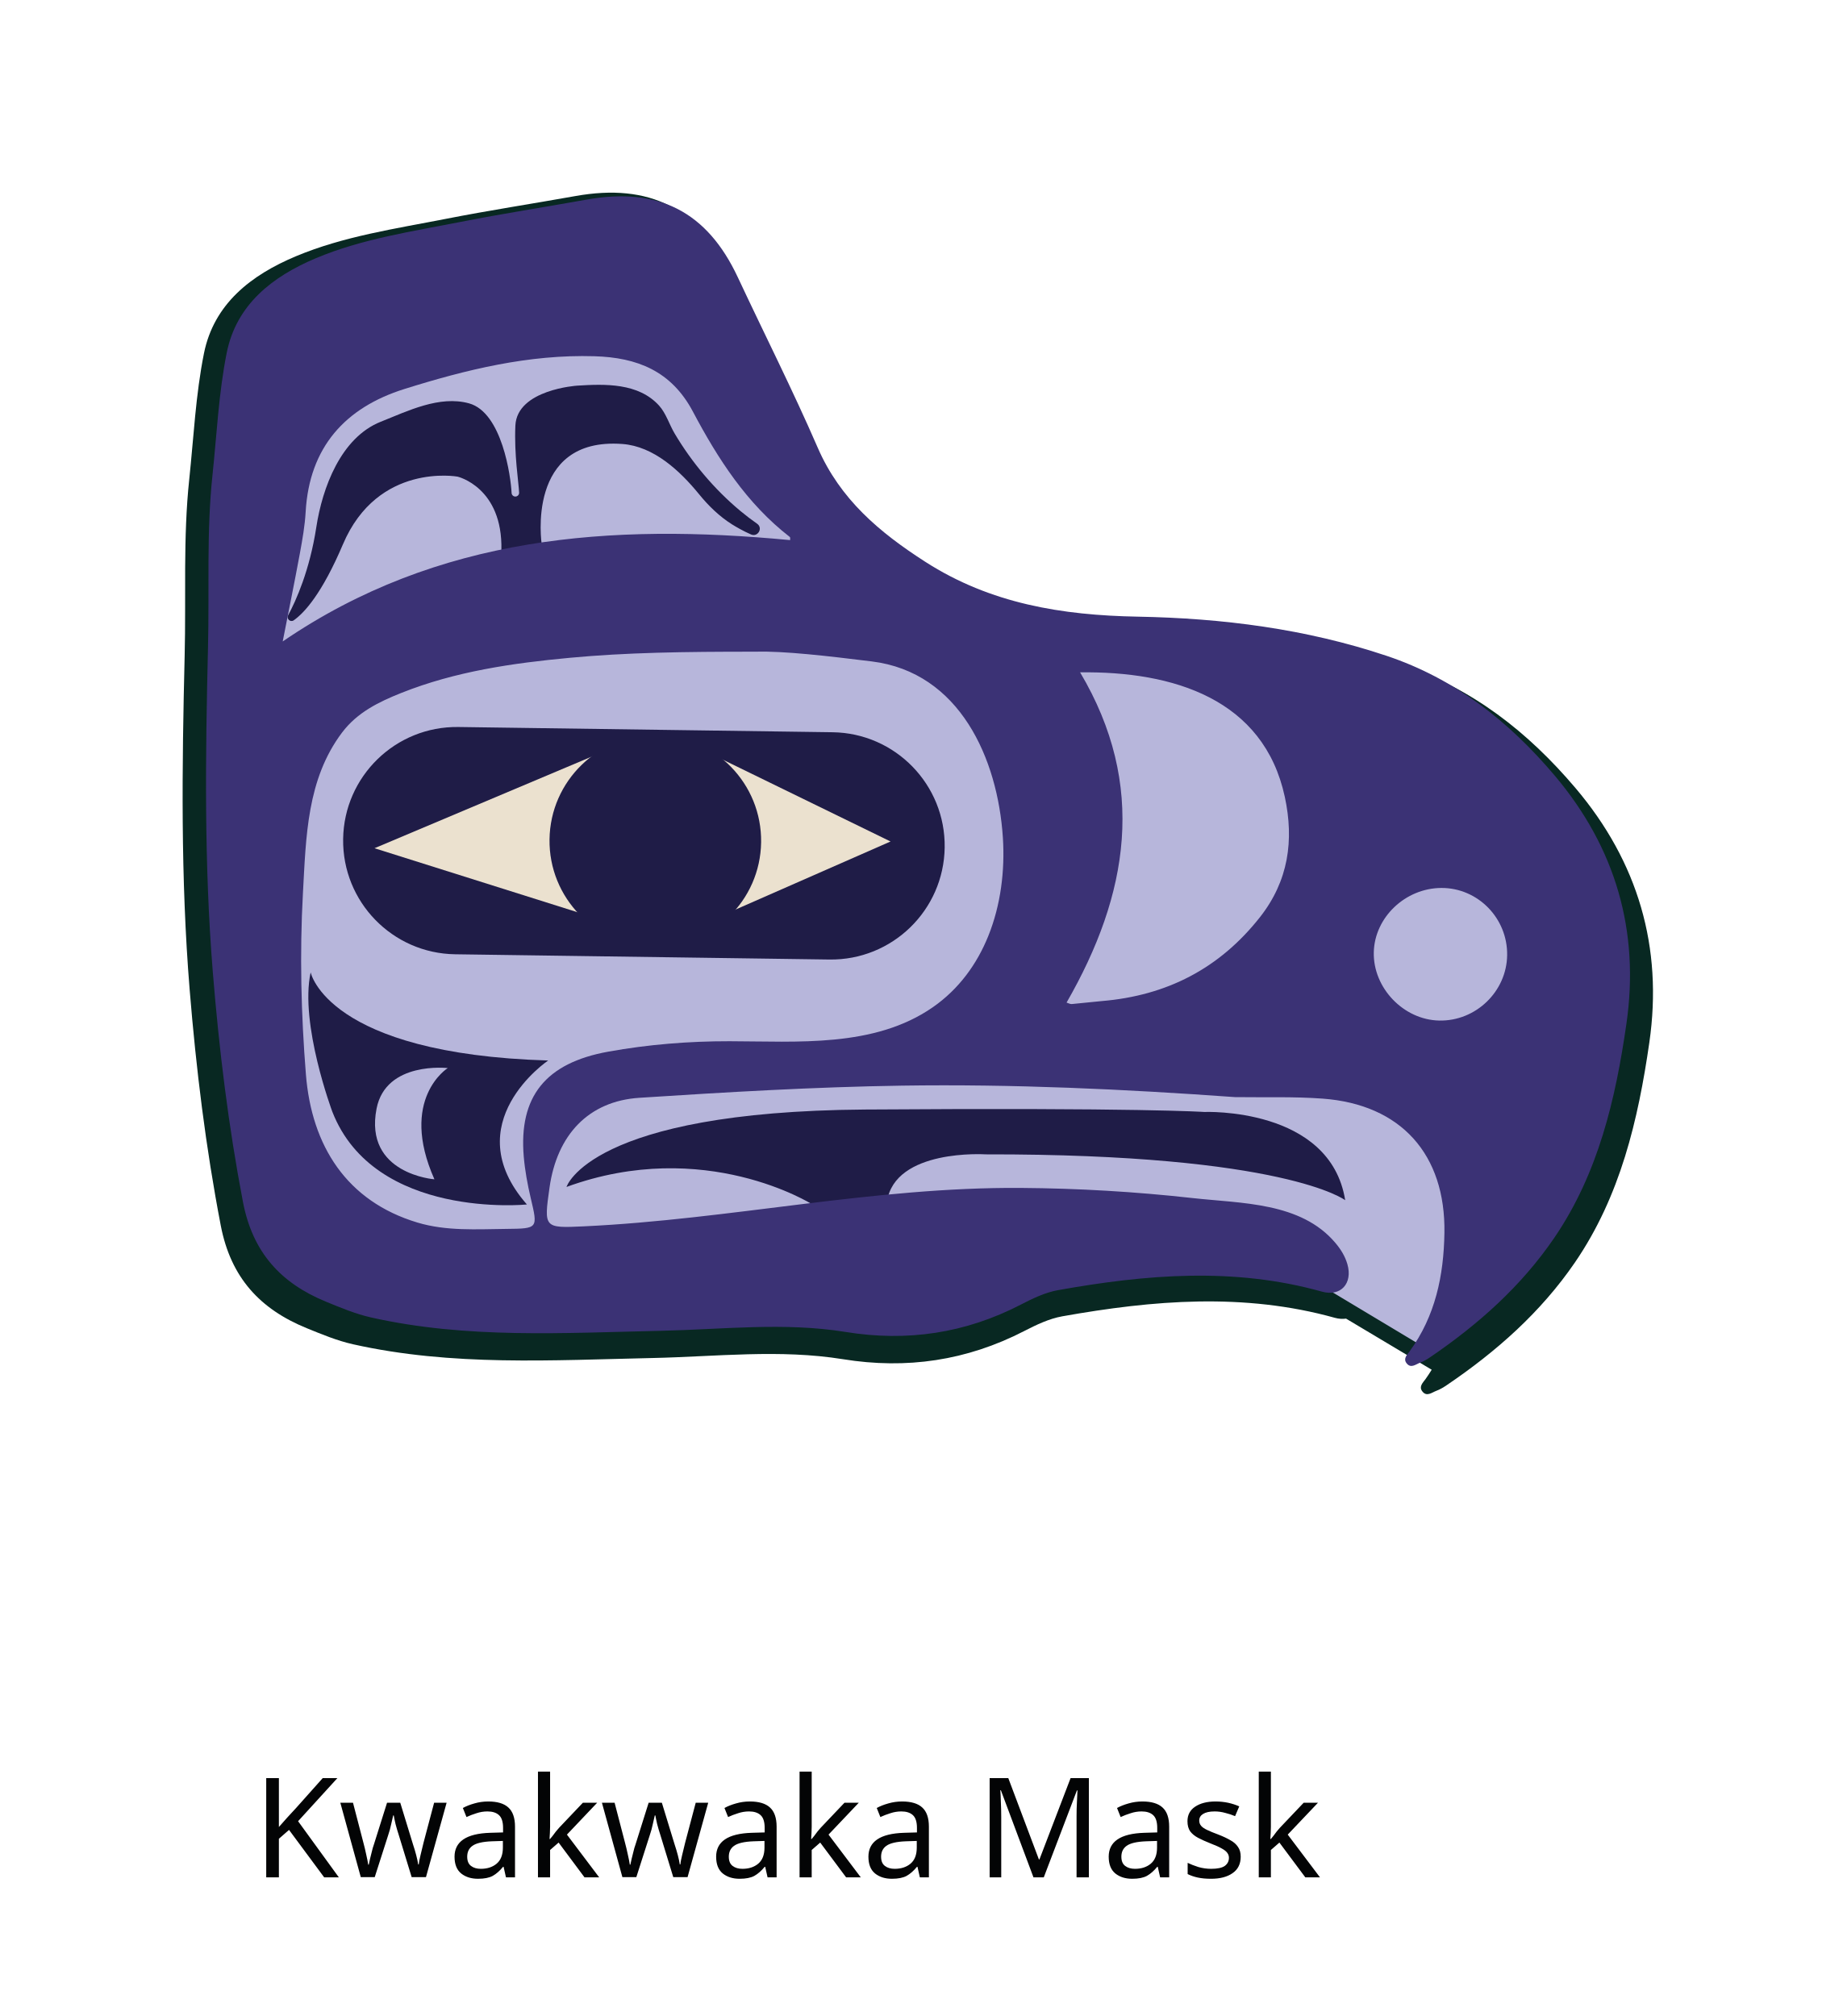
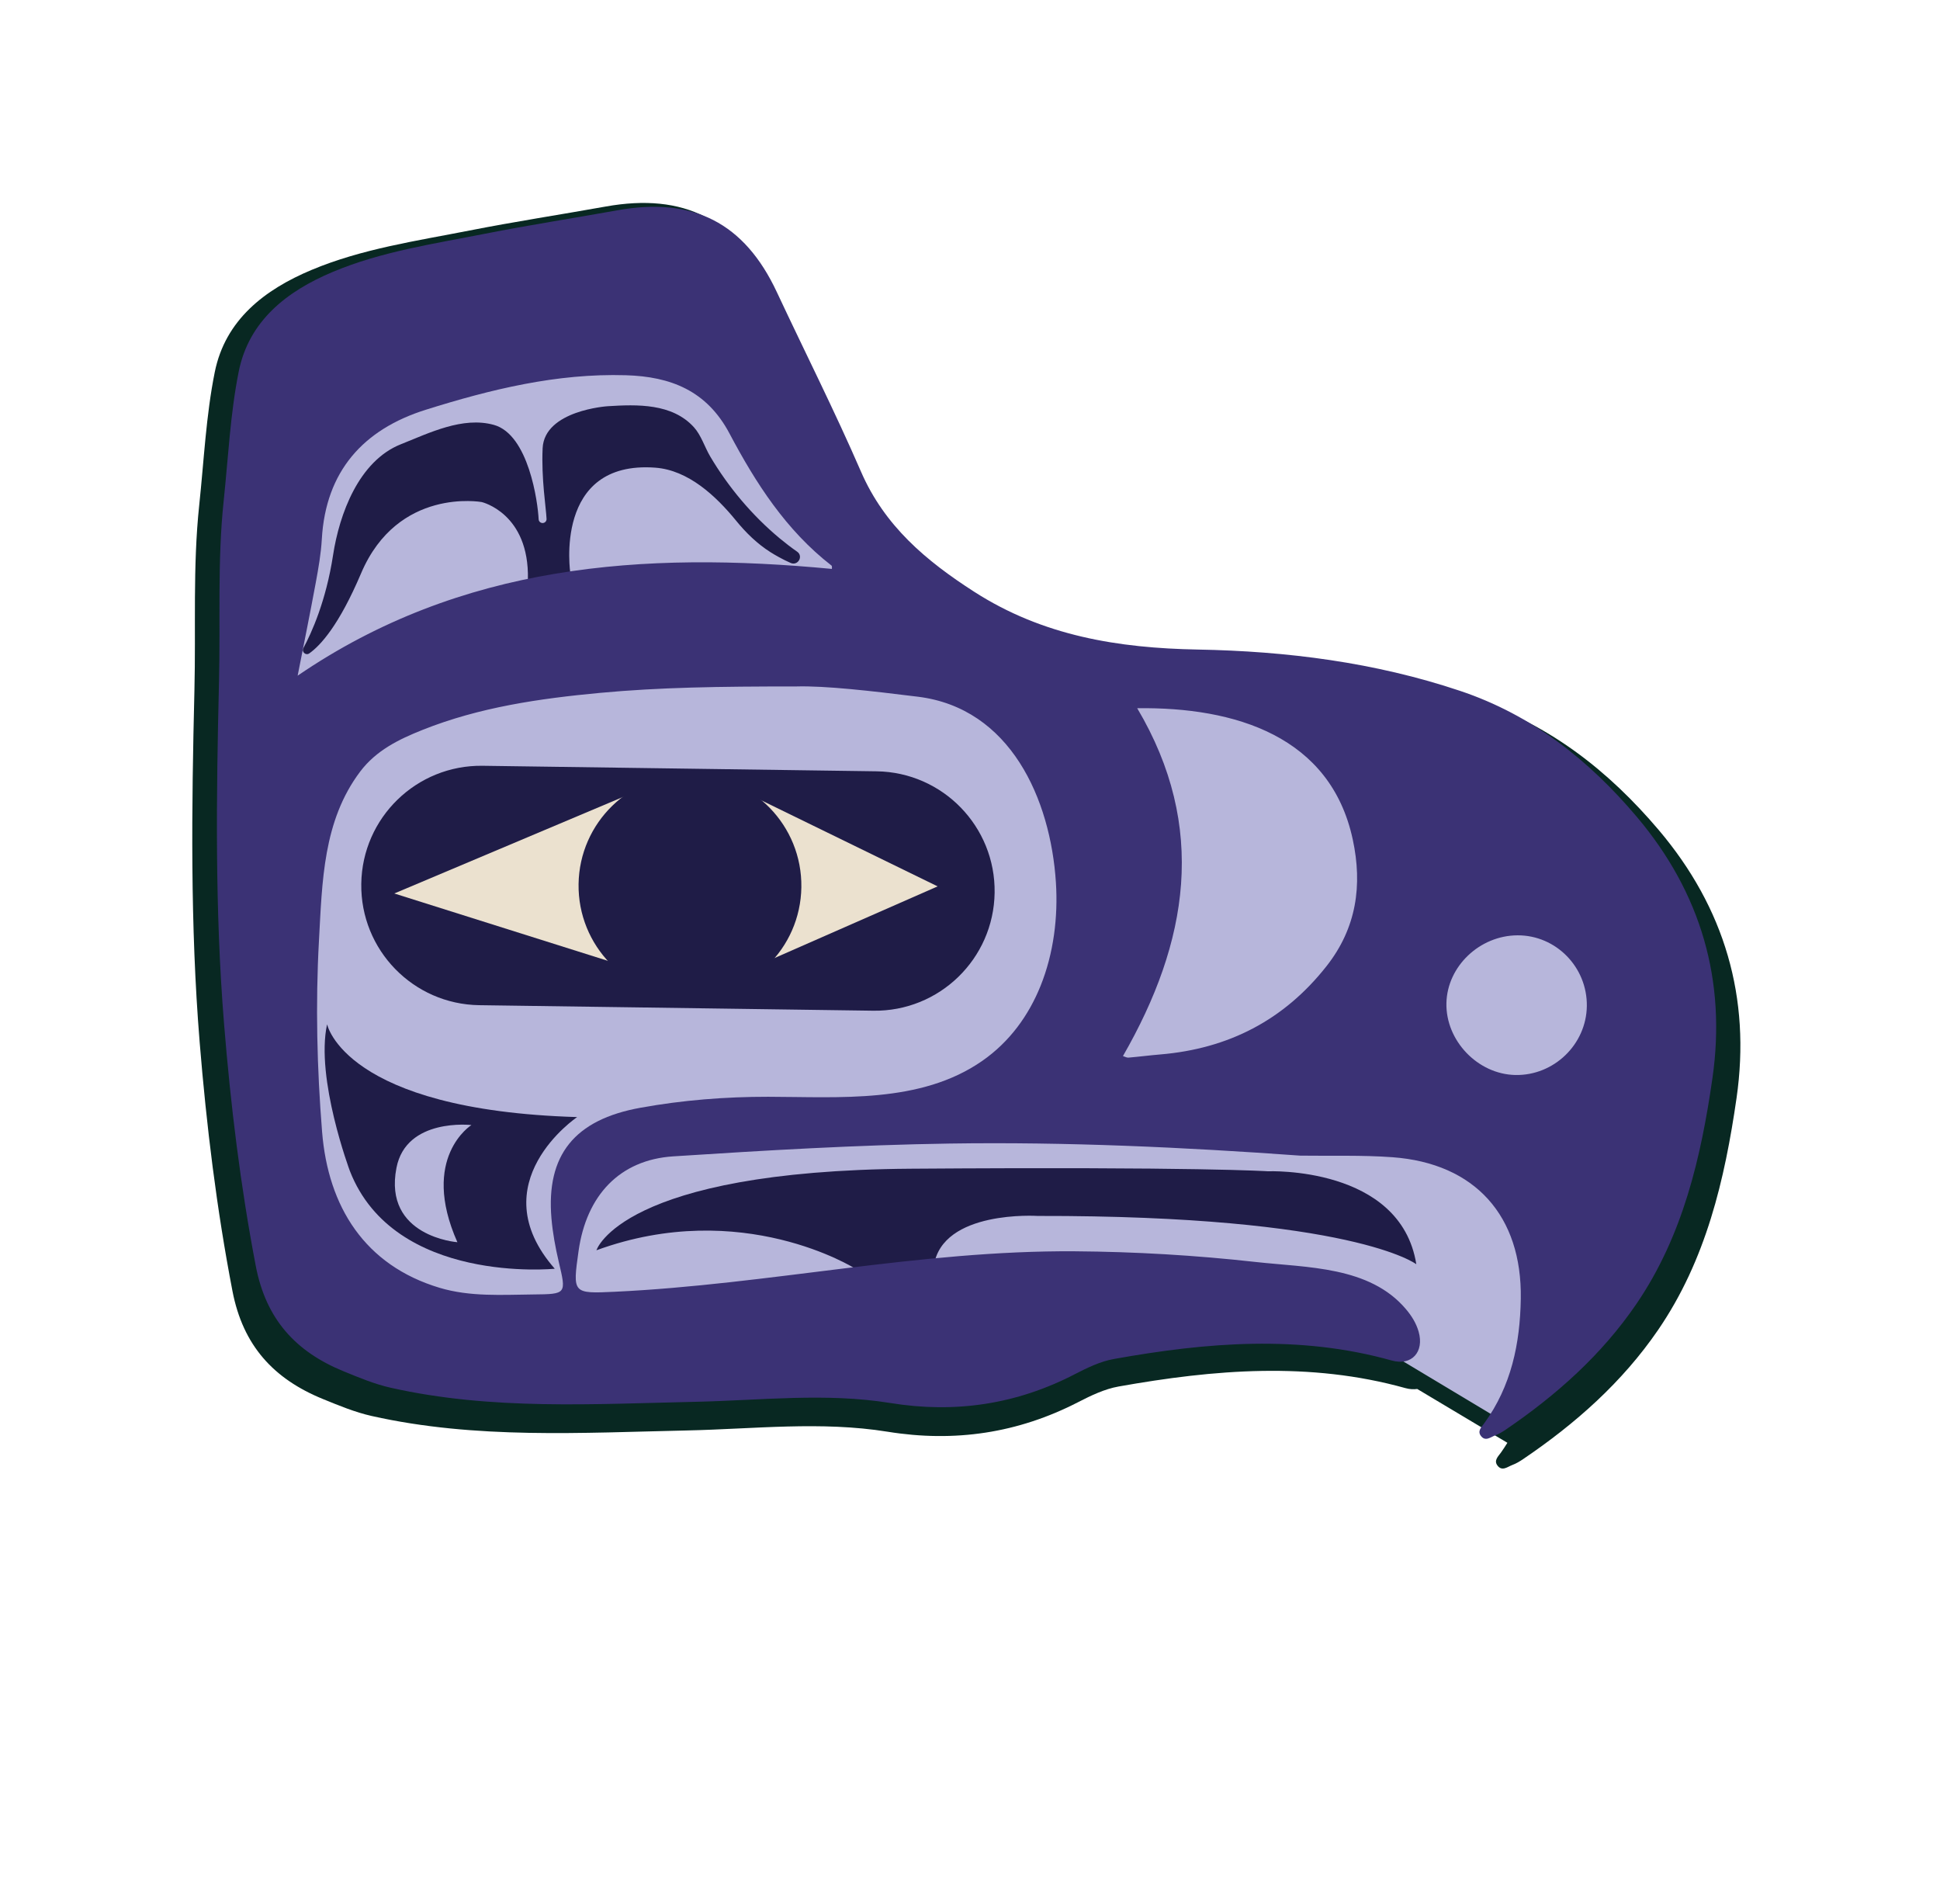
- <svg xmlns="http://www.w3.org/2000/svg" width="100%" height="100%" viewBox="0 0 159 174" version="1.1" xml:space="preserve" style="fill-rule:evenodd;clip-rule:evenodd;stroke-linejoin:round;stroke-miterlimit:2;">
-   <rect id="Kwakwaka-Mask" x="-0" y="0" width="158.4" height="173.28" style="fill:none;" />
-   <g transform="matrix(12,0,0,12,136.6434,162.03)" />
-   <text x="21.815px" y="162.03px" style="font-family:'VirtuousSlabRegular', 'Virtuous Slab';font-weight:500;font-size:12px;fill:#030405;">Kwakwaka Mask</text>
+ <svg xmlns="http://www.w3.org/2000/svg" width="100%" height="100%" viewBox="0 0 159 156" version="1.1" xml:space="preserve" style="fill-rule:evenodd;clip-rule:evenodd;stroke-linejoin:round;stroke-miterlimit:2;">
+   <rect id="Kwakwaka-Mask" x="-0" y="0" width="158.4" height="155.04" style="fill:none;" />
  <path d="M135.94,68.001c-4.085,-4.815 -8.892,-8.598 -14.979,-10.626c-7.203,-2.399 -14.648,-3.341 -22.187,-3.478c-6.73,-0.121 -13.111,-1.145 -18.924,-4.862c-4.084,-2.609 -7.593,-5.543 -9.589,-10.122c-2.225,-5.1 -4.751,-10.07 -7.121,-15.108c-2.738,-5.818 -7.076,-8.033 -13.498,-6.882c-3.722,0.666 -7.464,1.238 -11.173,1.967c-4.367,0.857 -8.811,1.498 -12.941,3.23c-3.843,1.612 -7.064,4.09 -7.927,8.375c-0.719,3.569 -0.886,7.25 -1.272,10.883c-0.537,5.049 -0.269,10.12 -0.394,15.179c-0.233,9.622 -0.354,19.238 0.43,28.853c0.558,6.841 1.386,13.618 2.686,20.369c0.865,4.491 3.385,7.211 7.418,8.856c1.303,0.531 2.624,1.081 3.991,1.388c8.543,1.918 17.218,1.372 25.859,1.186c5.481,-0.119 10.964,-0.777 16.428,0.104c5.492,0.888 10.68,0.12 15.623,-2.426c1.047,-0.539 2.162,-1.075 3.306,-1.278c7.835,-1.395 15.677,-2.054 23.507,0.13c0.358,0.1 0.679,0.11 0.972,0.072l7.389,4.41c-0.173,0.271 -0.34,0.544 -0.534,0.809c-0.224,0.308 -0.59,0.639 -0.284,1.048c0.381,0.512 0.826,0.109 1.219,-0.038c0.315,-0.116 0.612,-0.295 0.891,-0.484c4.289,-2.904 8.117,-6.291 11.059,-10.582c3.927,-5.73 5.465,-12.309 6.43,-19c1.184,-8.208 -0.97,-15.588 -6.385,-21.973" style="fill:#082822;fill-rule:nonzero;" />
  <path d="M46.736,47.775l-3.479,0.499l0.001,-0.053c1.149,-0.237 2.299,-0.436 3.454,-0.603c0.018,0.098 0.024,0.157 0.024,0.157" style="fill:#ebe1cf;fill-rule:nonzero;" />
  <path d="M122.209,115.87c4.044,-2.722 7.645,-5.899 10.419,-9.92c3.696,-5.37 5.148,-11.533 6.055,-17.806c1.115,-7.69 -0.916,-14.607 -6.016,-20.595c-3.846,-4.513 -8.379,-8.059 -14.114,-9.959c-6.787,-2.246 -13.799,-3.13 -20.904,-3.261c-6.337,-0.115 -12.347,-1.074 -17.823,-4.558c-3.849,-2.444 -7.156,-5.192 -9.038,-9.487c-2.092,-4.779 -4.475,-9.437 -6.71,-14.155c-2.577,-5.459 -6.662,-7.533 -12.714,-6.451c-3.508,0.623 -7.034,1.157 -10.529,1.837c-4.114,0.805 -8.3,1.406 -12.188,3.033c-3.623,1.509 -6.655,3.832 -7.467,7.847c-0.682,3.34 -0.839,6.794 -1.2,10.196c-0.503,4.73 -0.255,9.484 -0.367,14.227c-0.223,9.015 -0.336,18.032 0.403,27.042c0.526,6.407 1.308,12.76 2.533,19.088c0.819,4.21 3.193,6.761 6.991,8.299c1.229,0.499 2.471,1.018 3.756,1.302c8.05,1.8 16.222,1.287 24.363,1.115c5.167,-0.111 10.329,-0.73 15.476,0.097c5.173,0.834 10.06,0.116 14.721,-2.274c0.988,-0.505 2.039,-1.005 3.112,-1.199c7.382,-1.304 14.773,-1.917 22.147,0.127l9.094,5.455Z" style="fill:#b7b6db;fill-rule:nonzero;" />
  <path d="M24.864,53.104c-0.166,0.308 0.196,0.635 0.482,0.435c0.927,-0.651 2.442,-2.312 4.244,-6.553c3.016,-7.101 9.892,-5.848 9.892,-5.848c0,0 3.911,0.911 3.784,6.342l3.479,-0.505c0,0 -1.43,-9.276 6.963,-8.655c2.709,0.2 4.976,2.327 6.609,4.328c0.815,1.002 1.754,1.92 2.853,2.611c0.341,0.214 0.974,0.583 1.637,0.87c0.591,0.255 1.056,-0.553 0.529,-0.923c-0.497,-0.347 -0.978,-0.717 -1.445,-1.104c-2.244,-1.868 -4.201,-4.193 -5.686,-6.705c-0.453,-0.769 -0.737,-1.733 -1.333,-2.391c-1.783,-1.965 -4.652,-1.873 -7.068,-1.721c0,0 -5.186,0.33 -5.331,3.446c-0.115,2.497 0.286,4.908 0.322,5.79c0.008,0.186 -0.143,0.338 -0.329,0.336c-0.173,-0.003 -0.312,-0.138 -0.32,-0.31c-0.064,-1.382 -0.817,-6.944 -3.671,-7.733c-2.554,-0.707 -5.306,0.667 -7.618,1.586c-3.453,1.373 -5.044,5.718 -5.561,9.095c-0.574,3.746 -1.756,6.354 -2.432,7.609" style="fill:#1f1c47;fill-rule:nonzero;" />
  <path d="M37.487,101.785c0,0 -6.095,-0.448 -4.993,-6.097c0.802,-4.12 6.143,-3.503 6.143,-3.503c0,0 -4.236,2.649 -1.15,9.6m9.815,-10.253c-19.084,-0.57 -20.494,-7.607 -20.494,-7.607c-0.968,4.439 1.868,12.024 1.868,12.024c3.643,9.333 16.792,8.009 16.792,8.009c-6.165,-7.03 1.834,-12.426 1.834,-12.426" style="fill:#1f1c47;fill-rule:nonzero;" />
  <path d="M70.093,103.95c0,0 -9.275,-5.865 -21.209,-1.505c0,0 2.003,-6.512 25.751,-6.682c23.748,-0.17 29.276,0.21 29.276,0.21c0,0 10.873,-0.452 12.168,7.616c0,0 -5.175,-3.997 -31.034,-3.957c0,0 -7.841,-0.513 -8.51,4.107l-6.442,0.211Z" style="fill:#1f1c47;fill-rule:nonzero;" />
  <path d="M71.572,82.816l-32.291,-0.453c-5.417,-0.076 -9.747,-4.529 -9.671,-9.946c0.076,-5.416 4.529,-9.746 9.946,-9.67l32.291,0.453c5.417,0.076 9.747,4.529 9.671,9.945c-0.076,5.417 -4.529,9.747 -9.946,9.671" style="fill:#1f1c47;fill-rule:nonzero;" />
  <path d="M32.316,73.21l19.534,6.16l0.203,-14.486l-19.737,8.326Z" style="fill:#ebe1cf;fill-rule:nonzero;" />
  <path d="M61.557,65.169l15.29,7.459l-17.312,7.605l2.022,-15.064Z" style="fill:#ebe1cf;fill-rule:nonzero;" />
  <path d="M65.678,72.698c-0.071,5.042 -4.216,9.072 -9.257,9.001c-5.042,-0.07 -9.072,-4.215 -9.002,-9.257c0.071,-5.042 4.216,-9.072 9.258,-9.001c5.042,0.07 9.072,4.215 9.001,9.257" style="fill:#1f1c47;fill-rule:nonzero;" />
  <path d="M124.201,88.084c-3.084,-0.058 -5.726,-2.814 -5.654,-5.9c0.07,-3.007 2.723,-5.531 5.828,-5.545c3.152,-0.014 5.722,2.609 5.68,5.797c-0.041,3.143 -2.7,5.707 -5.854,5.648m-15.482,-8.917c-3.496,4.437 -8.053,6.764 -13.627,7.233c-0.87,0.073 -1.737,0.186 -2.606,0.26c-0.142,0.012 -0.293,-0.08 -0.45,-0.128c5.361,-9.324 6.948,-18.766 1.168,-28.502c8.037,-0.106 15.847,2.301 17.666,10.754c0.804,3.739 0.321,7.247 -2.151,10.383m-23.435,1.613c-0.977,2.424 -2.535,4.587 -4.786,6.152c-5.059,3.515 -11.702,2.945 -17.542,2.936c-3.507,-0.004 -7.008,0.275 -10.463,0.899c-5.416,0.978 -7.741,3.883 -7.296,9.071c0.103,1.193 0.323,2.388 0.598,3.555c0.622,2.641 0.649,2.645 -2.098,2.673c-2.573,0.027 -5.174,0.203 -7.673,-0.547c-6.122,-1.838 -9.132,-6.632 -9.626,-12.78c-0.417,-5.199 -0.545,-10.427 -0.258,-15.636c0.269,-4.89 0.335,-9.84 3.379,-13.88c1.31,-1.738 3.174,-2.645 5.115,-3.418c4.669,-1.861 9.594,-2.57 14.548,-3.032c4.851,-0.452 9.725,-0.53 16.054,-0.526c2.388,-0.071 6.188,0.369 9.997,0.841c7.582,0.939 10.867,8.381 11.308,15.219c0.183,2.84 -0.186,5.814 -1.257,8.473m-60.889,-25.417c0.492,-2.51 1.012,-5.057 1.484,-7.614c0.218,-1.182 0.429,-2.376 0.497,-3.574c0.318,-5.576 3.412,-8.997 8.519,-10.6c5.321,-1.67 10.737,-2.998 16.398,-2.829c3.679,0.109 6.635,1.263 8.498,4.778c2.151,4.063 4.639,7.936 8.361,10.82c0.056,0.043 0.023,0.202 0.029,0.272c-15.454,-1.466 -30.393,-0.405 -43.786,8.747m109.773,11.587c-3.956,-4.687 -8.611,-8.369 -14.506,-10.343c-6.975,-2.335 -14.186,-3.251 -21.487,-3.384c-6.517,-0.118 -12.697,-1.114 -18.326,-4.732c-3.955,-2.54 -7.353,-5.396 -9.286,-9.853c-2.155,-4.965 -4.6,-9.803 -6.896,-14.707c-2.651,-5.664 -6.851,-7.82 -13.071,-6.699c-3.605,0.649 -7.228,1.206 -10.821,1.915c-4.229,0.835 -8.532,1.459 -12.533,3.146c-3.722,1.569 -6.841,3.982 -7.677,8.154c-0.697,3.474 -0.859,7.058 -1.233,10.595c-0.52,4.914 -0.262,9.851 -0.382,14.776c-0.226,9.367 -0.345,18.728 0.414,28.088c0.54,6.66 1.341,13.258 2.6,19.829c0.837,4.372 3.277,7.02 7.183,8.621c1.262,0.517 2.541,1.052 3.865,1.351c8.273,1.866 16.675,1.334 25.043,1.153c5.308,-0.116 10.618,-0.757 15.909,0.1c5.32,0.864 10.344,0.116 15.132,-2.363c1.013,-0.524 2.093,-1.047 3.201,-1.244c7.588,-1.358 15.183,-2.001 22.766,0.125c1.644,0.461 2.68,-0.713 2.206,-2.366c-0.198,-0.689 -0.567,-1.283 -1.038,-1.84c-2.979,-3.527 -8.086,-3.396 -12.333,-3.869c-4.919,-0.548 -9.866,-0.839 -14.815,-0.874c-12.752,-0.088 -25.057,2.721 -37.705,3.316c-3.449,0.163 -3.45,0.138 -2.96,-3.336c0.643,-4.559 3.364,-7.473 7.758,-7.759c7.539,-0.489 15.09,-0.934 22.641,-1.049c9.59,-0.145 19.176,0.3 28.755,0.99c2.519,0.036 5.047,-0.054 7.555,0.13c6.777,0.498 10.622,4.82 10.515,11.594c-0.059,3.691 -0.784,7.165 -3,10.213c-0.217,0.3 -0.571,0.622 -0.275,1.02c0.37,0.499 0.799,0.106 1.181,-0.037c0.304,-0.113 0.592,-0.287 0.863,-0.471c4.153,-2.827 7.861,-6.125 10.711,-10.303c3.803,-5.578 5.292,-11.982 6.228,-18.496c1.148,-7.991 -0.939,-15.176 -6.182,-21.391" style="fill:#3b3275;fill-rule:nonzero;" />
</svg>
